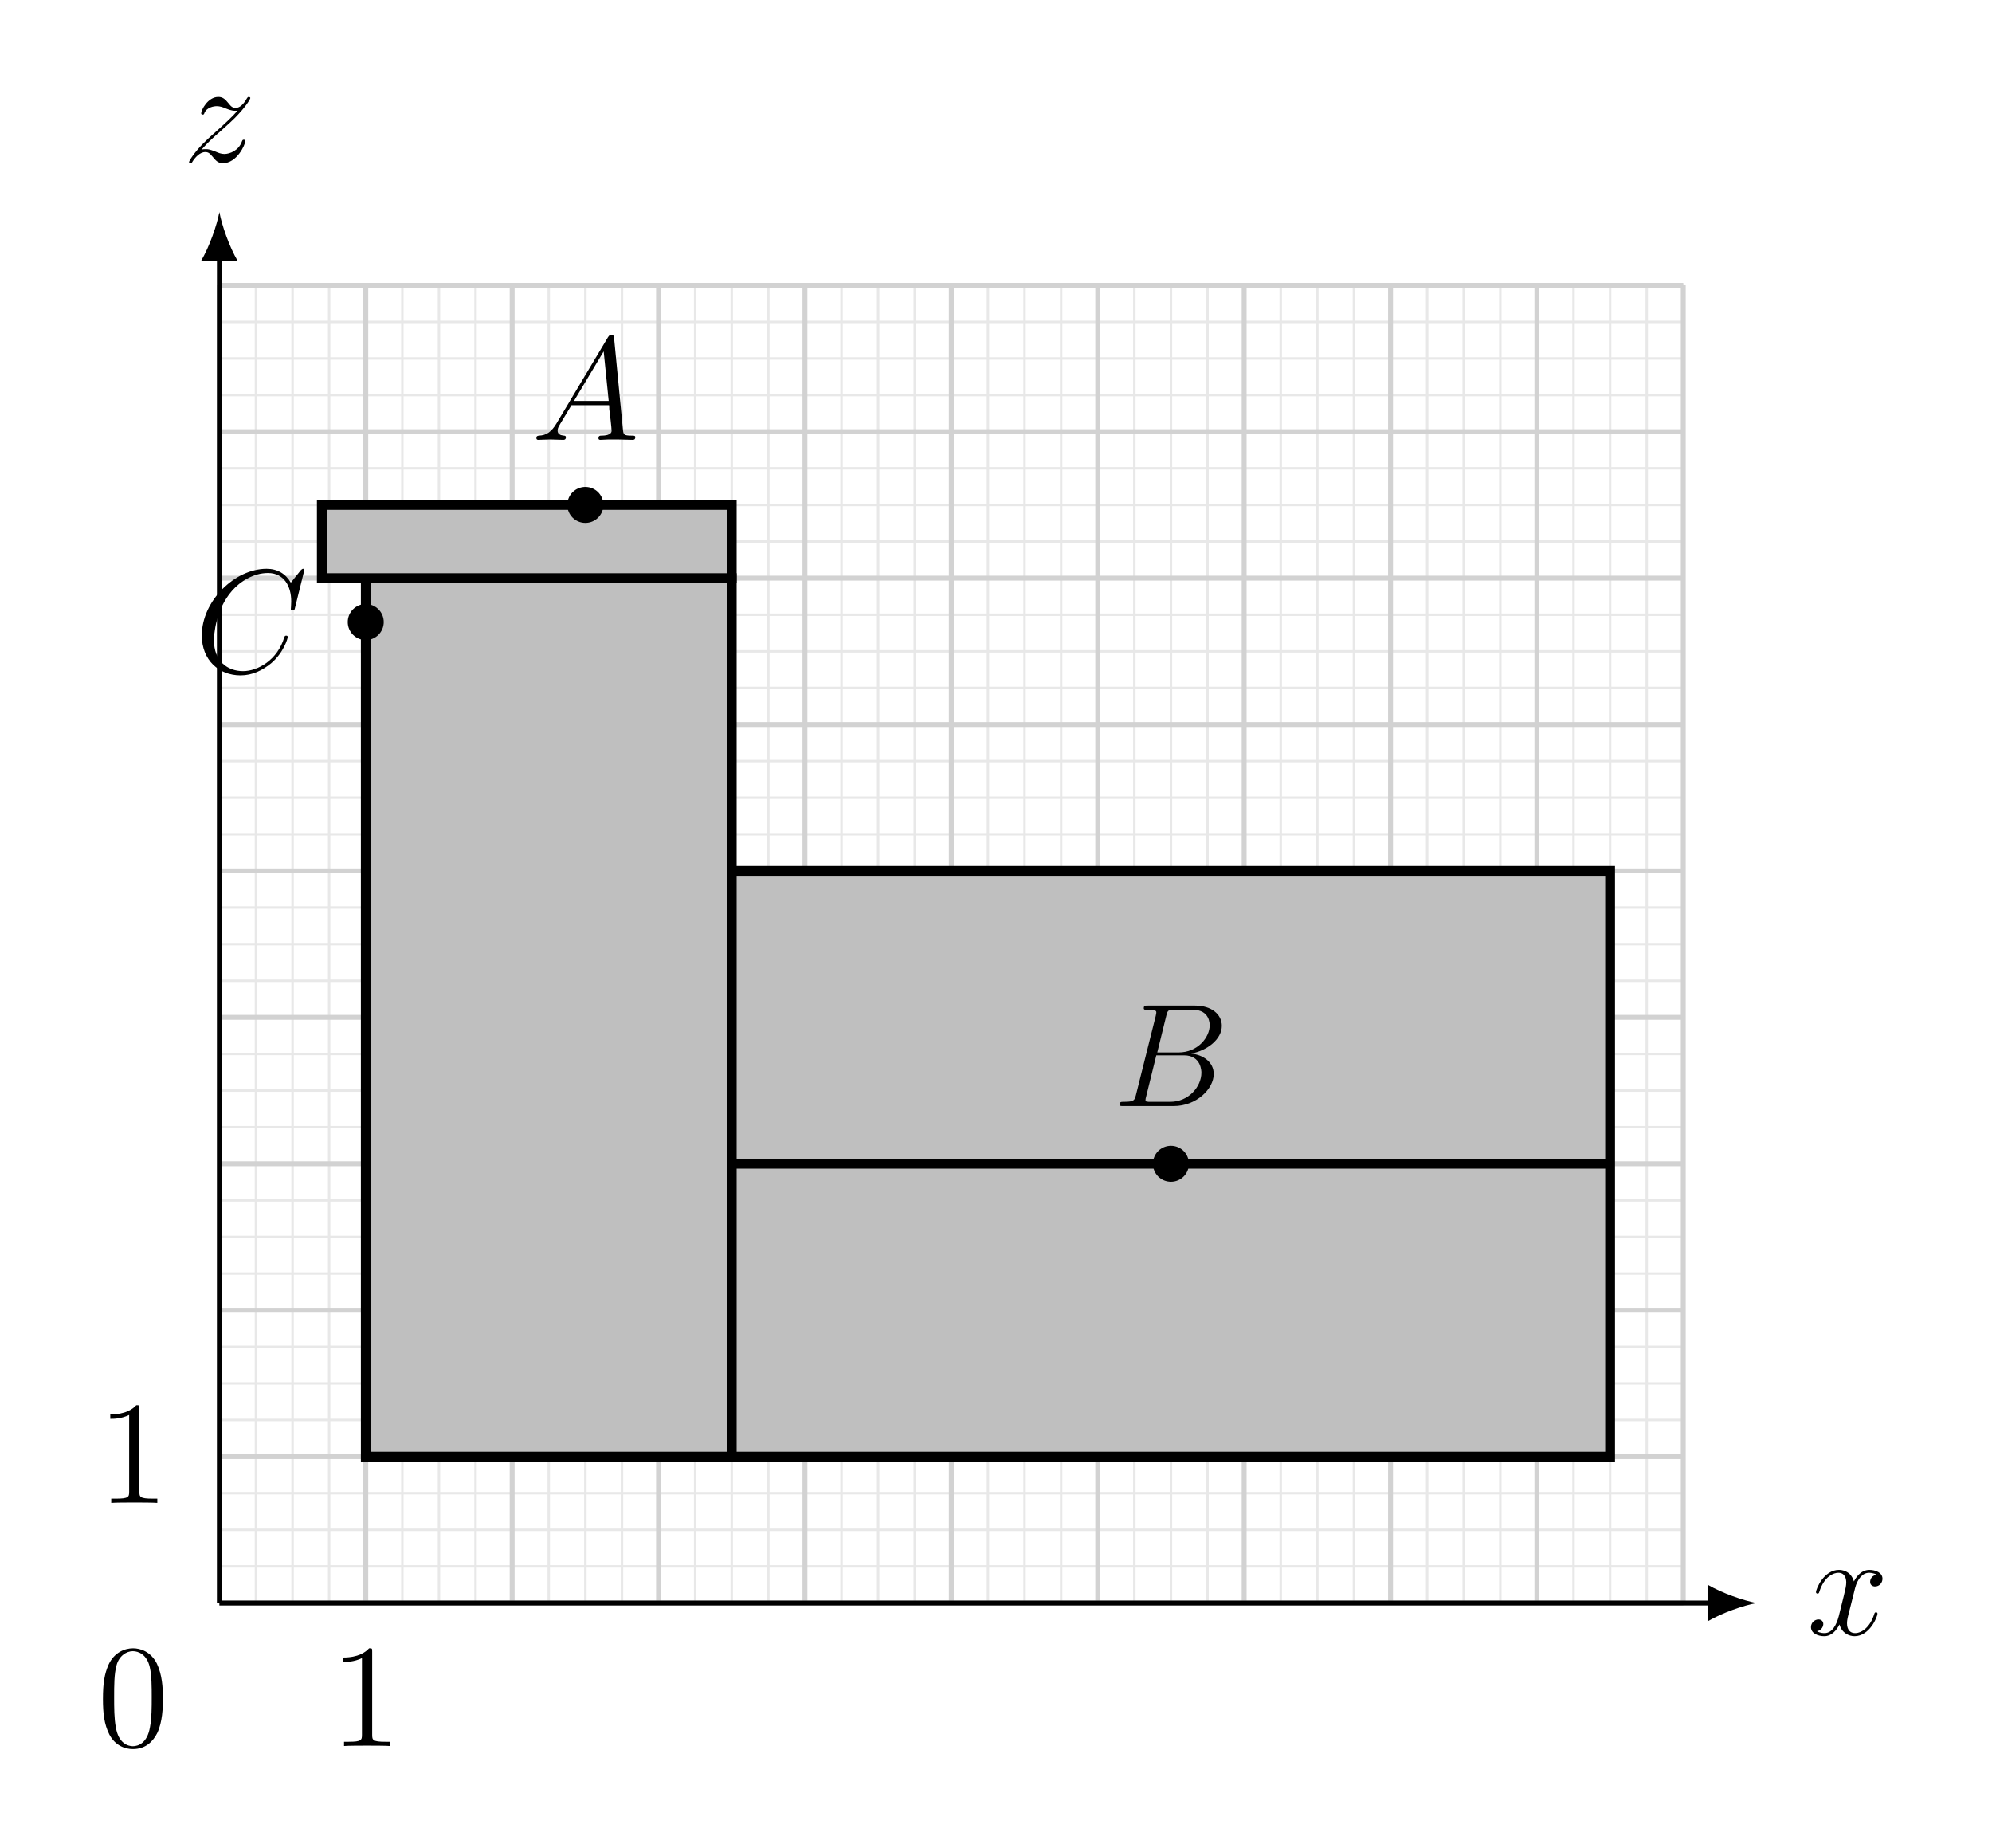
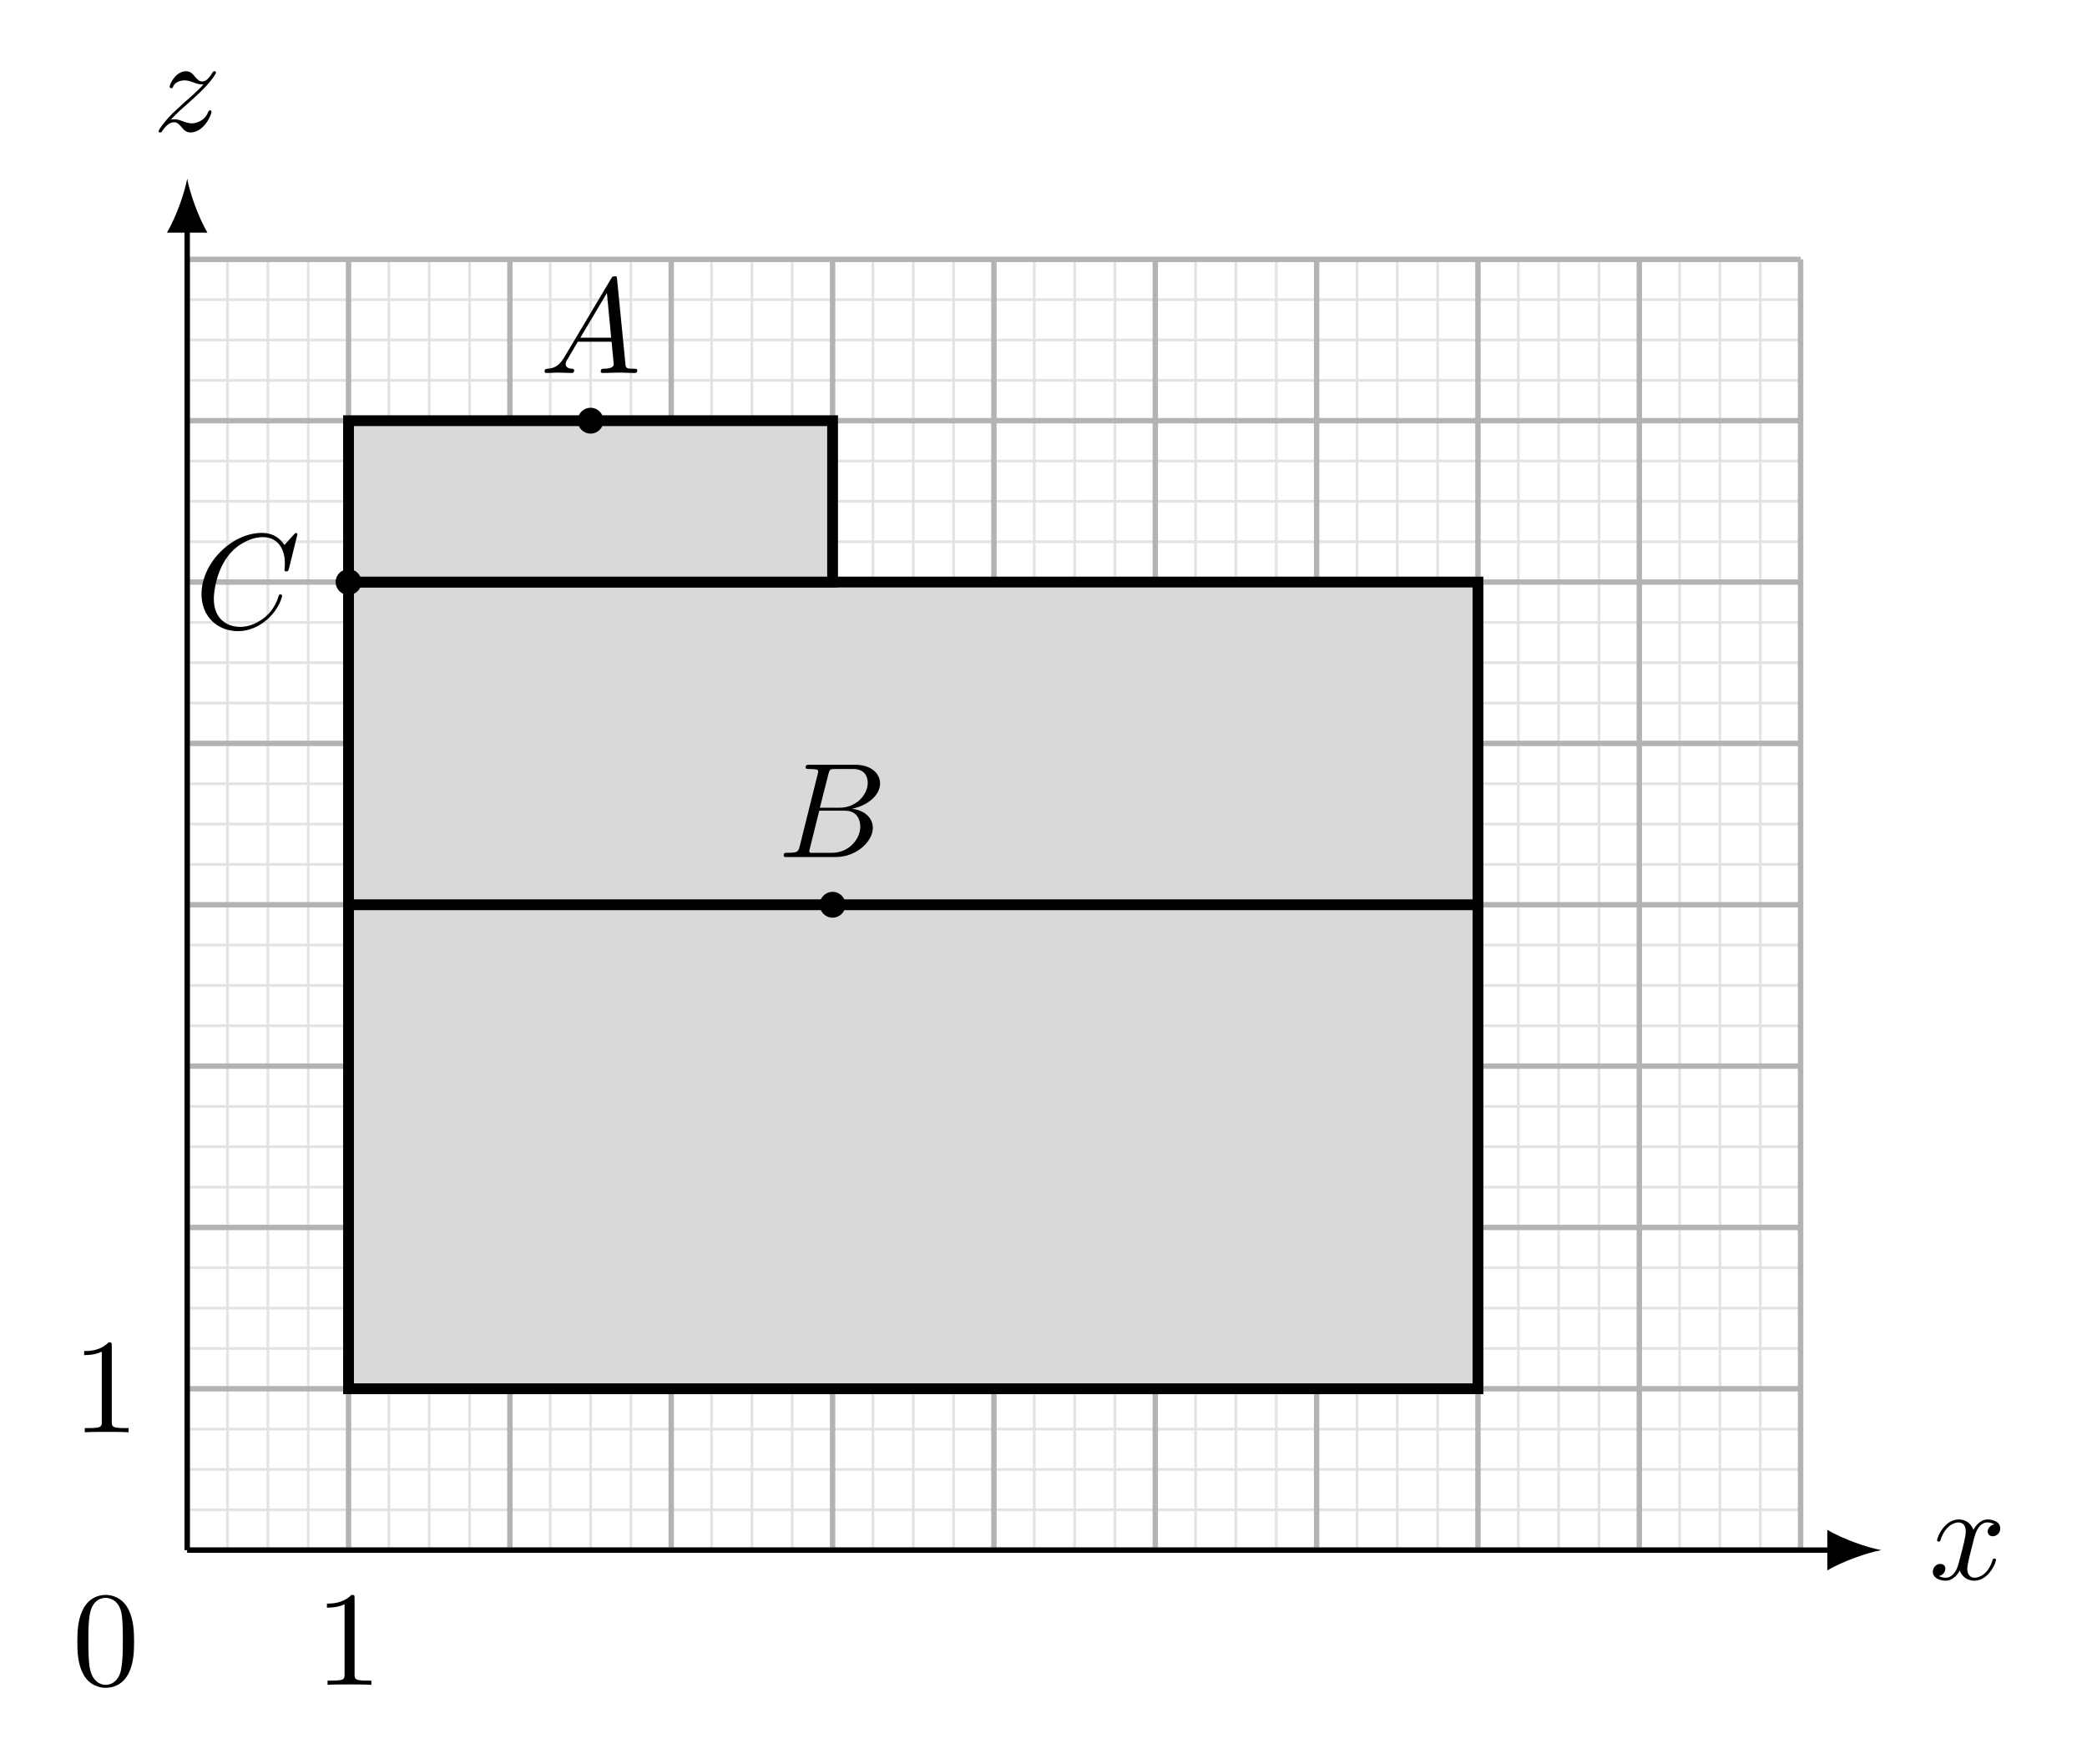
- <svg xmlns="http://www.w3.org/2000/svg" xmlns:xlink="http://www.w3.org/1999/xlink" data-source-hash="cca3a5d07bdc" width="161.487pt" height="149.752pt" viewBox="0 0 161.487 149.752" version="1.2">
+ <svg xmlns="http://www.w3.org/2000/svg" xmlns:xlink="http://www.w3.org/1999/xlink" data-source-hash="bc12124faa96" width="153.348pt" height="129.572pt" viewBox="0 0 153.348 129.572" version="1.2">
  <defs>
    <g>
      <symbol overflow="visible" id="glyph0-0">
        <path style="stroke:none;" d="" />
      </symbol>
      <symbol overflow="visible" id="glyph0-1">
-         <path style="stroke:none;" d="M 5.719 -1.703 C 5.719 -1.766 5.672 -1.812 5.609 -1.812 C 5.5 -1.812 5.484 -1.75 5.453 -1.656 C 5.125 -0.609 4.438 -0.125 3.906 -0.125 C 3.484 -0.125 3.25 -0.422 3.25 -0.922 C 3.25 -1.188 3.297 -1.375 3.5 -2.156 L 3.906 -3.781 C 4.094 -4.5 4.5 -5.016 5.047 -5.016 C 5.047 -5.016 5.406 -5.016 5.656 -4.859 C 5.266 -4.797 5.125 -4.5 5.125 -4.281 C 5.125 -4 5.359 -3.906 5.516 -3.906 C 5.875 -3.906 6.125 -4.203 6.125 -4.531 C 6.125 -5.031 5.562 -5.25 5.062 -5.25 C 4.328 -5.25 3.922 -4.547 3.812 -4.312 C 3.547 -5.203 2.797 -5.25 2.594 -5.25 C 1.375 -5.25 0.734 -3.703 0.734 -3.438 C 0.734 -3.391 0.781 -3.328 0.859 -3.328 C 0.953 -3.328 0.984 -3.391 1 -3.453 C 1.406 -4.766 2.203 -5.016 2.547 -5.016 C 3.094 -5.016 3.188 -4.516 3.188 -4.234 C 3.188 -3.969 3.125 -3.703 2.984 -3.125 L 2.578 -1.484 C 2.391 -0.781 2.047 -0.125 1.422 -0.125 C 1.359 -0.125 1.062 -0.125 0.812 -0.281 C 1.234 -0.359 1.328 -0.719 1.328 -0.859 C 1.328 -1.094 1.156 -1.234 0.938 -1.234 C 0.641 -1.234 0.328 -0.984 0.328 -0.609 C 0.328 -0.109 0.891 0.125 1.406 0.125 C 1.984 0.125 2.391 -0.328 2.641 -0.828 C 2.828 -0.125 3.422 0.125 3.859 0.125 C 5.078 0.125 5.719 -1.438 5.719 -1.703 Z M 5.719 -1.703 " />
+         <path style="stroke:none;" d="M 3.312 -3 C 3.375 -3.25 3.609 -4.172 4.297 -4.172 C 4.344 -4.172 4.578 -4.172 4.797 -4.031 C 4.516 -3.984 4.312 -3.734 4.312 -3.5 C 4.312 -3.344 4.422 -3.156 4.688 -3.156 C 4.906 -3.156 5.234 -3.328 5.234 -3.734 C 5.234 -4.25 4.641 -4.391 4.312 -4.391 C 3.734 -4.391 3.391 -3.859 3.266 -3.625 C 3.016 -4.281 2.484 -4.391 2.188 -4.391 C 1.156 -4.391 0.594 -3.109 0.594 -2.859 C 0.594 -2.766 0.688 -2.766 0.719 -2.766 C 0.797 -2.766 0.828 -2.781 0.844 -2.875 C 1.188 -3.922 1.828 -4.172 2.172 -4.172 C 2.359 -4.172 2.703 -4.078 2.703 -3.5 C 2.703 -3.188 2.547 -2.531 2.172 -1.141 C 2.016 -0.531 1.672 -0.109 1.234 -0.109 C 1.172 -0.109 0.938 -0.109 0.734 -0.234 C 0.984 -0.281 1.203 -0.5 1.203 -0.781 C 1.203 -1.047 0.984 -1.125 0.828 -1.125 C 0.531 -1.125 0.281 -0.859 0.281 -0.547 C 0.281 -0.094 0.781 0.109 1.219 0.109 C 1.875 0.109 2.234 -0.578 2.266 -0.641 C 2.375 -0.281 2.734 0.109 3.328 0.109 C 4.359 0.109 4.922 -1.172 4.922 -1.422 C 4.922 -1.516 4.828 -1.516 4.797 -1.516 C 4.719 -1.516 4.688 -1.484 4.672 -1.406 C 4.344 -0.344 3.672 -0.109 3.359 -0.109 C 2.969 -0.109 2.812 -0.422 2.812 -0.766 C 2.812 -0.984 2.875 -1.203 2.969 -1.641 Z M 3.312 -3 " />
      </symbol>
      <symbol overflow="visible" id="glyph0-2">
-         <path style="stroke:none;" d="M 5.078 -1.672 C 5.078 -1.719 5.062 -1.781 4.953 -1.781 C 4.859 -1.781 4.844 -1.734 4.797 -1.625 C 4.547 -0.922 3.844 -0.625 3.375 -0.625 C 3.125 -0.625 2.891 -0.719 2.641 -0.828 C 2.156 -1.016 2.031 -1.016 1.875 -1.016 C 1.75 -1.016 1.625 -1.016 1.516 -0.969 C 2.031 -1.547 2.438 -1.922 3.047 -2.453 C 3.75 -3.078 4.062 -3.375 4.234 -3.547 C 5.062 -4.375 5.484 -5.062 5.484 -5.156 C 5.484 -5.25 5.359 -5.25 5.359 -5.25 C 5.281 -5.25 5.25 -5.203 5.203 -5.125 C 4.906 -4.609 4.609 -4.359 4.297 -4.359 C 4.047 -4.359 3.922 -4.469 3.703 -4.75 C 3.453 -5.062 3.25 -5.25 2.891 -5.25 C 2.031 -5.25 1.5 -4.172 1.5 -3.922 C 1.5 -3.891 1.516 -3.812 1.625 -3.812 C 1.719 -3.812 1.734 -3.859 1.766 -3.953 C 1.969 -4.422 2.547 -4.5 2.766 -4.5 C 3.016 -4.5 3.25 -4.422 3.5 -4.312 C 3.953 -4.125 4.156 -4.125 4.266 -4.125 C 4.344 -4.125 4.406 -4.125 4.453 -4.141 C 4.062 -3.672 3.422 -3.094 2.891 -2.609 C 2.125 -1.938 1.922 -1.734 1.688 -1.5 C 0.953 -0.766 0.516 -0.062 0.516 0.031 C 0.516 0.094 0.578 0.125 0.641 0.125 C 0.719 0.125 0.734 0.109 0.812 -0.031 C 1 -0.328 1.391 -0.781 1.828 -0.781 C 2.078 -0.781 2.188 -0.688 2.438 -0.391 C 2.656 -0.125 2.859 0.125 3.25 0.125 C 4.406 0.125 5.078 -1.391 5.078 -1.672 Z M 5.078 -1.672 " />
+         <path style="stroke:none;" d="M 1.312 -0.828 C 1.859 -1.406 2.141 -1.641 2.5 -1.953 C 2.5 -1.969 3.109 -2.484 3.469 -2.844 C 4.422 -3.766 4.641 -4.25 4.641 -4.281 C 4.641 -4.391 4.547 -4.391 4.531 -4.391 C 4.453 -4.391 4.422 -4.359 4.375 -4.281 C 4.078 -3.797 3.875 -3.641 3.625 -3.641 C 3.391 -3.641 3.281 -3.797 3.125 -3.953 C 2.938 -4.188 2.766 -4.391 2.438 -4.391 C 1.703 -4.391 1.234 -3.469 1.234 -3.25 C 1.234 -3.203 1.266 -3.141 1.359 -3.141 C 1.453 -3.141 1.469 -3.188 1.484 -3.25 C 1.672 -3.703 2.25 -3.719 2.328 -3.719 C 2.547 -3.719 2.734 -3.656 2.953 -3.578 C 3.359 -3.422 3.469 -3.422 3.719 -3.422 C 3.359 -3 2.531 -2.281 2.344 -2.125 L 1.453 -1.297 C 0.781 -0.625 0.422 -0.062 0.422 0.016 C 0.422 0.109 0.531 0.109 0.547 0.109 C 0.625 0.109 0.641 0.094 0.703 -0.016 C 0.938 -0.359 1.234 -0.641 1.547 -0.641 C 1.781 -0.641 1.875 -0.547 2.125 -0.266 C 2.297 -0.047 2.469 0.109 2.766 0.109 C 3.734 0.109 4.312 -1.156 4.312 -1.422 C 4.312 -1.469 4.281 -1.516 4.203 -1.516 C 4.109 -1.516 4.094 -1.453 4.062 -1.391 C 3.828 -0.75 3.188 -0.562 2.875 -0.562 C 2.672 -0.562 2.484 -0.609 2.281 -0.688 C 1.938 -0.812 1.797 -0.859 1.594 -0.859 C 1.562 -0.859 1.406 -0.859 1.312 -0.828 Z M 1.312 -0.828 " />
      </symbol>
      <symbol overflow="visible" id="glyph0-3">
-         <path style="stroke:none;" d="M 8.422 -0.219 C 8.422 -0.344 8.312 -0.344 8.125 -0.344 C 7.469 -0.344 7.469 -0.453 7.422 -0.812 L 6.703 -8.25 C 6.672 -8.484 6.625 -8.516 6.5 -8.516 C 6.375 -8.516 6.312 -8.484 6.203 -8.312 L 2.031 -1.328 C 1.609 -0.625 1.203 -0.375 0.625 -0.344 C 0.5 -0.328 0.406 -0.328 0.406 -0.125 C 0.406 -0.047 0.469 0 0.547 0 L 1.516 -0.031 C 1.859 -0.031 2.234 0 2.578 0 C 2.641 0 2.797 0 2.797 -0.219 C 2.797 -0.328 2.688 -0.344 2.625 -0.344 C 2.344 -0.375 2.125 -0.469 2.125 -0.75 C 2.125 -0.922 2.188 -1.047 2.344 -1.312 L 3.25 -2.812 L 6.297 -2.812 C 6.312 -2.703 6.312 -2.609 6.312 -2.5 C 6.359 -2.188 6.5 -0.953 6.5 -0.734 C 6.5 -0.375 5.891 -0.344 5.703 -0.344 C 5.562 -0.344 5.438 -0.344 5.438 -0.125 C 5.438 0 5.547 0 5.609 0 C 5.812 0 6.062 -0.031 6.266 -0.031 L 6.938 -0.031 L 8.203 0 C 8.281 0 8.422 0 8.422 -0.219 Z M 6.266 -3.156 L 3.453 -3.156 L 5.859 -7.172 Z M 6.266 -3.156 " />
+         <path style="stroke:none;" d="M 1.781 -1.141 C 1.375 -0.469 0.984 -0.344 0.562 -0.312 C 0.438 -0.297 0.344 -0.297 0.344 -0.109 C 0.344 -0.047 0.391 0 0.469 0 C 0.75 0 1.047 -0.031 1.328 -0.031 C 1.656 -0.031 2 0 2.328 0 C 2.375 0 2.516 0 2.516 -0.188 C 2.516 -0.297 2.422 -0.312 2.344 -0.312 C 2.125 -0.328 1.891 -0.406 1.891 -0.656 C 1.891 -0.781 1.938 -0.891 2.031 -1.016 L 2.781 -2.297 L 5.266 -2.297 C 5.281 -2.078 5.422 -0.734 5.422 -0.641 C 5.422 -0.344 4.906 -0.312 4.719 -0.312 C 4.578 -0.312 4.469 -0.312 4.469 -0.109 C 4.469 0 4.594 0 4.609 0 C 5.016 0 5.453 -0.031 5.859 -0.031 C 6.109 -0.031 6.734 0 6.969 0 C 7.031 0 7.156 0 7.156 -0.203 C 7.156 -0.312 7.047 -0.312 6.922 -0.312 C 6.312 -0.312 6.312 -0.375 6.281 -0.672 L 5.672 -6.859 C 5.656 -7.062 5.656 -7.109 5.484 -7.109 C 5.328 -7.109 5.281 -7.031 5.234 -6.938 Z M 2.969 -2.594 L 4.922 -5.875 L 5.234 -2.594 Z M 2.969 -2.594 " />
      </symbol>
      <symbol overflow="visible" id="glyph0-4">
-         <path style="stroke:none;" d="M 7.562 -2.859 C 7.562 -2.969 7.469 -2.969 7.422 -2.969 C 7.312 -2.969 7.312 -2.891 7.281 -2.844 C 6.734 -0.984 5.125 -0.094 3.938 -0.094 C 2.672 -0.094 1.578 -0.906 1.578 -2.594 C 1.578 -2.984 1.688 -5.062 3.047 -6.609 C 3.703 -7.375 4.812 -8.047 5.953 -8.047 C 7.266 -8.047 7.844 -6.969 7.844 -5.75 C 7.844 -5.438 7.812 -5.172 7.812 -5.125 C 7.812 -5.016 7.922 -5.016 7.969 -5.016 C 8.094 -5.016 8.109 -5.031 8.156 -5.25 L 8.906 -8.281 C 8.906 -8.391 8.797 -8.391 8.797 -8.391 C 8.797 -8.391 8.734 -8.391 8.625 -8.281 L 7.812 -7.266 C 7.391 -7.984 6.734 -8.391 5.844 -8.391 C 3.266 -8.391 0.594 -5.781 0.594 -2.984 C 0.594 -0.984 1.984 0.25 3.734 0.25 C 4.688 0.25 5.516 -0.156 6.219 -0.734 C 7.25 -1.609 7.562 -2.766 7.562 -2.859 Z M 7.562 -2.859 " />
+         <path style="stroke:none;" d="M 7.547 -6.891 C 7.547 -6.922 7.516 -7 7.438 -7 C 7.406 -7 7.391 -6.984 7.281 -6.875 L 6.594 -6.109 C 6.5 -6.25 6.047 -7 4.938 -7 C 2.734 -7 0.5 -4.797 0.5 -2.5 C 0.5 -0.859 1.672 0.219 3.188 0.219 C 4.047 0.219 4.797 -0.172 5.328 -0.641 C 6.25 -1.453 6.422 -2.344 6.422 -2.375 C 6.422 -2.484 6.312 -2.484 6.297 -2.484 C 6.234 -2.484 6.188 -2.453 6.172 -2.375 C 6.078 -2.094 5.859 -1.391 5.172 -0.812 C 4.484 -0.266 3.859 -0.094 3.344 -0.094 C 2.453 -0.094 1.406 -0.609 1.406 -2.156 C 1.406 -2.719 1.609 -4.328 2.594 -5.484 C 3.203 -6.188 4.141 -6.688 5.016 -6.688 C 6.031 -6.688 6.625 -5.922 6.625 -4.766 C 6.625 -4.375 6.594 -4.359 6.594 -4.266 C 6.594 -4.172 6.703 -4.172 6.734 -4.172 C 6.859 -4.172 6.859 -4.188 6.922 -4.359 Z M 7.547 -6.891 " />
      </symbol>
      <symbol overflow="visible" id="glyph0-5">
-         <path style="stroke:none;" d="M 7.875 -6.547 C 7.875 -5.578 6.922 -4.344 5.344 -4.344 L 3.625 -4.344 L 4.359 -7.328 C 4.469 -7.766 4.516 -7.797 4.984 -7.797 L 6.531 -7.797 C 7.875 -7.797 7.875 -6.656 7.875 -6.547 Z M 8.203 -2.594 C 8.203 -3.562 7.344 -4.156 6.375 -4.25 C 7.672 -4.5 8.859 -5.406 8.859 -6.5 C 8.859 -7.422 8.031 -8.141 6.688 -8.141 L 2.859 -8.141 C 2.641 -8.141 2.531 -8.141 2.531 -7.922 C 2.531 -7.797 2.641 -7.797 2.812 -7.797 C 3.547 -7.797 3.547 -7.703 3.547 -7.578 C 3.547 -7.578 3.547 -7.469 3.5 -7.297 L 1.891 -0.875 C 1.781 -0.469 1.75 -0.344 0.922 -0.344 C 0.688 -0.344 0.578 -0.344 0.578 -0.125 C 0.578 0 0.641 0 0.875 0 L 4.969 0 C 6.797 0 8.203 -1.391 8.203 -2.594 Z M 7.203 -2.703 C 7.203 -1.562 6.156 -0.344 4.688 -0.344 L 3.078 -0.344 C 2.906 -0.344 2.891 -0.344 2.812 -0.359 C 2.688 -0.375 2.672 -0.391 2.672 -0.484 C 2.672 -0.578 2.688 -0.641 2.719 -0.75 L 3.547 -4.109 L 5.797 -4.109 C 7.203 -4.109 7.203 -2.797 7.203 -2.703 Z M 7.203 -2.703 " />
+         <path style="stroke:none;" d="M 1.594 -0.781 C 1.484 -0.391 1.469 -0.312 0.688 -0.312 C 0.516 -0.312 0.422 -0.312 0.422 -0.109 C 0.422 0 0.5 0 0.688 0 L 4.234 0 C 5.797 0 6.969 -1.172 6.969 -2.141 C 6.969 -2.859 6.391 -3.438 5.422 -3.547 C 6.453 -3.734 7.5 -4.469 7.5 -5.406 C 7.5 -6.141 6.844 -6.781 5.656 -6.781 L 2.328 -6.781 C 2.141 -6.781 2.031 -6.781 2.031 -6.578 C 2.031 -6.469 2.125 -6.469 2.312 -6.469 C 2.328 -6.469 2.516 -6.469 2.688 -6.453 C 2.875 -6.422 2.953 -6.422 2.953 -6.297 C 2.953 -6.25 2.953 -6.219 2.922 -6.109 Z M 3.078 -3.625 L 3.703 -6.094 C 3.797 -6.438 3.812 -6.469 4.234 -6.469 L 5.516 -6.469 C 6.391 -6.469 6.594 -5.891 6.594 -5.453 C 6.594 -4.578 5.75 -3.625 4.531 -3.625 Z M 2.641 -0.312 C 2.5 -0.312 2.484 -0.312 2.422 -0.312 C 2.328 -0.328 2.297 -0.344 2.297 -0.422 C 2.297 -0.453 2.297 -0.469 2.344 -0.641 L 3.031 -3.406 L 4.906 -3.406 C 5.859 -3.406 6.047 -2.672 6.047 -2.25 C 6.047 -1.266 5.156 -0.312 3.984 -0.312 Z M 2.641 -0.312 " />
      </symbol>
      <symbol overflow="visible" id="glyph1-0">
        <path style="stroke:none;" d="" />
      </symbol>
      <symbol overflow="visible" id="glyph1-1">
-         <path style="stroke:none;" d="M 5.344 -3.812 C 5.344 -4.797 5.281 -5.766 4.859 -6.672 C 4.359 -7.672 3.5 -7.922 2.922 -7.922 C 2.234 -7.922 1.391 -7.578 0.938 -6.594 C 0.609 -5.844 0.484 -5.109 0.484 -3.812 C 0.484 -2.656 0.578 -1.781 1 -0.938 C 1.469 -0.031 2.281 0.25 2.906 0.25 C 3.953 0.25 4.547 -0.375 4.891 -1.062 C 5.312 -1.953 5.344 -3.125 5.344 -3.812 Z M 4.438 -3.953 C 4.438 -3.156 4.438 -2.25 4.297 -1.531 C 4.078 -0.219 3.328 0.016 2.906 0.016 C 2.531 0.016 1.75 -0.203 1.531 -1.5 C 1.391 -2.219 1.391 -3.125 1.391 -3.953 C 1.391 -4.938 1.391 -5.812 1.578 -6.516 C 1.781 -7.312 2.391 -7.688 2.906 -7.688 C 3.359 -7.688 4.047 -7.422 4.281 -6.391 C 4.438 -5.703 4.438 -4.766 4.438 -3.953 Z M 4.438 -3.953 " />
+         <path style="stroke:none;" d="M 4.562 -3.172 C 4.562 -3.969 4.516 -4.766 4.172 -5.5 C 3.703 -6.453 2.891 -6.609 2.484 -6.609 C 1.891 -6.609 1.156 -6.344 0.75 -5.422 C 0.438 -4.75 0.391 -3.969 0.391 -3.172 C 0.391 -2.438 0.422 -1.531 0.828 -0.781 C 1.266 0.016 1.984 0.219 2.469 0.219 C 3 0.219 3.766 0.016 4.203 -0.938 C 4.516 -1.625 4.562 -2.391 4.562 -3.172 Z M 2.469 0 C 2.078 0 1.5 -0.25 1.312 -1.203 C 1.203 -1.797 1.203 -2.703 1.203 -3.297 C 1.203 -3.922 1.203 -4.578 1.297 -5.125 C 1.484 -6.297 2.219 -6.391 2.469 -6.391 C 2.797 -6.391 3.453 -6.219 3.641 -5.234 C 3.734 -4.672 3.734 -3.922 3.734 -3.297 C 3.734 -2.547 3.734 -1.875 3.625 -1.234 C 3.484 -0.297 2.922 0 2.469 0 Z M 2.469 0 " />
      </symbol>
      <symbol overflow="visible" id="glyph1-2">
-         <path style="stroke:none;" d="M 4.891 0 L 4.891 -0.344 L 4.516 -0.344 C 3.469 -0.344 3.438 -0.484 3.438 -0.922 L 3.438 -7.641 C 3.438 -7.922 3.438 -7.922 3.188 -7.922 C 2.906 -7.609 2.312 -7.172 1.078 -7.172 L 1.078 -6.812 C 1.359 -6.812 1.953 -6.812 2.609 -7.125 L 2.609 -0.922 C 2.609 -0.484 2.578 -0.344 1.531 -0.344 L 1.156 -0.344 L 1.156 0 C 1.484 -0.031 2.641 -0.031 3.031 -0.031 C 3.422 -0.031 4.562 -0.031 4.891 0 Z M 4.891 0 " />
+         <path style="stroke:none;" d="M 2.922 -6.344 C 2.922 -6.594 2.922 -6.609 2.688 -6.609 C 2.078 -5.969 1.203 -5.969 0.891 -5.969 L 0.891 -5.672 C 1.078 -5.672 1.672 -5.672 2.188 -5.922 L 2.188 -0.781 C 2.188 -0.422 2.156 -0.312 1.266 -0.312 L 0.938 -0.312 L 0.938 0 C 1.297 -0.031 2.156 -0.031 2.547 -0.031 C 2.953 -0.031 3.812 -0.031 4.156 0 L 4.156 -0.312 L 3.844 -0.312 C 2.953 -0.312 2.922 -0.422 2.922 -0.781 Z M 2.922 -6.344 " />
      </symbol>
    </g>
  </defs>
  <g id="surface1">
-     <path style="fill:none;stroke-width:0.199;stroke-linecap:butt;stroke-linejoin:miter;stroke:rgb(90.999%,90.999%,90.999%);stroke-opacity:1;stroke-miterlimit:10;" d="M 0.002 -0 L 119.054 -0 M 0.002 2.978 L 119.054 2.978 M 0.002 5.952 L 119.054 5.952 M 0.002 8.93 L 119.054 8.93 M 0.002 11.904 L 119.054 11.904 M 0.002 14.883 L 119.054 14.883 M 0.002 17.857 L 119.054 17.857 M 0.002 20.835 L 119.054 20.835 M 0.002 23.809 L 119.054 23.809 M 0.002 26.788 L 119.054 26.788 M 0.002 29.766 L 119.054 29.766 M 0.002 32.74 L 119.054 32.74 M 0.002 35.718 L 119.054 35.718 M 0.002 38.692 L 119.054 38.692 M 0.002 41.671 L 119.054 41.671 M 0.002 44.645 L 119.054 44.645 M 0.002 47.623 L 119.054 47.623 M 0.002 50.597 L 119.054 50.597 M 0.002 53.575 L 119.054 53.575 M 0.002 56.55 L 119.054 56.55 M 0.002 59.528 L 119.054 59.528 M 0.002 62.506 L 119.054 62.506 M 0.002 65.48 L 119.054 65.48 M 0.002 68.459 L 119.054 68.459 M 0.002 71.433 L 119.054 71.433 M 0.002 74.411 L 119.054 74.411 M 0.002 77.385 L 119.054 77.385 M 0.002 80.363 L 119.054 80.363 M 0.002 83.338 L 119.054 83.338 M 0.002 86.316 L 119.054 86.316 M 0.002 89.29 L 119.054 89.29 M 0.002 92.268 L 119.054 92.268 M 0.002 95.247 L 119.054 95.247 M 0.002 98.221 L 119.054 98.221 M 0.002 101.199 L 119.054 101.199 M 0.002 104.173 L 119.054 104.173 M 0.002 107.151 L 119.054 107.151 M 0.002 -0 L 0.002 107.151 M 2.976 -0 L 2.976 107.151 M 5.954 -0 L 5.954 107.151 M 8.928 -0 L 8.928 107.151 M 11.907 -0 L 11.907 107.151 M 14.881 -0 L 14.881 107.151 M 17.859 -0 L 17.859 107.151 M 20.833 -0 L 20.833 107.151 M 23.811 -0 L 23.811 107.151 M 26.786 -0 L 26.786 107.151 M 29.764 -0 L 29.764 107.151 M 32.742 -0 L 32.742 107.151 M 35.716 -0 L 35.716 107.151 M 38.694 -0 L 38.694 107.151 M 41.669 -0 L 41.669 107.151 M 44.647 -0 L 44.647 107.151 M 47.621 -0 L 47.621 107.151 M 50.599 -0 L 50.599 107.151 M 53.574 -0 L 53.574 107.151 M 56.552 -0 L 56.552 107.151 M 59.526 -0 L 59.526 107.151 M 62.504 -0 L 62.504 107.151 M 65.482 -0 L 65.482 107.151 M 68.457 -0 L 68.457 107.151 M 71.435 -0 L 71.435 107.151 M 74.409 -0 L 74.409 107.151 M 77.387 -0 L 77.387 107.151 M 80.362 -0 L 80.362 107.151 M 83.34 -0 L 83.34 107.151 M 86.314 -0 L 86.314 107.151 M 89.292 -0 L 89.292 107.151 M 92.266 -0 L 92.266 107.151 M 95.245 -0 L 95.245 107.151 M 98.223 -0 L 98.223 107.151 M 101.197 -0 L 101.197 107.151 M 104.175 -0 L 104.175 107.151 M 107.15 -0 L 107.15 107.151 M 110.128 -0 L 110.128 107.151 M 113.102 -0 L 113.102 107.151 M 116.08 -0 L 116.08 107.151 M 119.054 -0 L 119.054 107.151 " transform="matrix(0.996833,0,0,-0.996833,17.78351,129.9371)" />
-     <path style="fill:none;stroke-width:0.399;stroke-linecap:butt;stroke-linejoin:miter;stroke:rgb(82.5%,82.5%,82.5%);stroke-opacity:1;stroke-miterlimit:10;" d="M 0.002 -0 L 119.054 -0 M 0.002 11.904 L 119.054 11.904 M 0.002 23.809 L 119.054 23.809 M 0.002 35.718 L 119.054 35.718 M 0.002 47.623 L 119.054 47.623 M 0.002 59.528 L 119.054 59.528 M 0.002 71.433 L 119.054 71.433 M 0.002 83.338 L 119.054 83.338 M 0.002 95.247 L 119.054 95.247 M 0.002 107.147 L 119.054 107.147 M 0.002 -0 L 0.002 107.151 M 11.907 -0 L 11.907 107.151 M 23.811 -0 L 23.811 107.151 M 35.716 -0 L 35.716 107.151 M 47.621 -0 L 47.621 107.151 M 59.526 -0 L 59.526 107.151 M 71.435 -0 L 71.435 107.151 M 83.34 -0 L 83.34 107.151 M 95.245 -0 L 95.245 107.151 M 107.15 -0 L 107.15 107.151 M 119.051 -0 L 119.051 107.151 " transform="matrix(0.996833,0,0,-0.996833,17.78351,129.9371)" />
-     <path style="fill:none;stroke-width:0.399;stroke-linecap:butt;stroke-linejoin:miter;stroke:rgb(0%,0%,0%);stroke-opacity:1;stroke-miterlimit:10;" d="M 0.002 -0 L 121.421 -0 " transform="matrix(0.996833,0,0,-0.996833,17.78351,129.9371)" />
-     <path style=" stroke:none;fill-rule:nonzero;fill:rgb(0%,0%,0%);fill-opacity:1;" d="M 142.398 129.938 C 141.336 129.738 139.617 129.145 138.426 128.449 L 138.426 131.426 C 139.617 130.73 141.336 130.137 142.398 129.938 " />
+     <path style="fill:none;stroke-width:0.199;stroke-linecap:butt;stroke-linejoin:miter;stroke:rgb(89%,89%,89%);stroke-opacity:1;stroke-miterlimit:10;" d="M -0.002 0.002 L 119.057 0.002 M -0.002 2.975 L 119.057 2.975 M -0.002 5.953 L 119.057 5.953 M -0.002 8.93 L 119.057 8.93 M -0.002 11.904 L 119.057 11.904 M -0.002 14.881 L 119.057 14.881 M -0.002 17.859 L 119.057 17.859 M -0.002 20.836 L 119.057 20.836 M -0.002 23.809 L 119.057 23.809 M -0.002 26.787 L 119.057 26.787 M -0.002 29.764 L 119.057 29.764 M -0.002 32.742 L 119.057 32.742 M -0.002 35.715 L 119.057 35.715 M -0.002 38.693 L 119.057 38.693 M -0.002 41.67 L 119.057 41.67 M -0.002 44.648 L 119.057 44.648 M -0.002 47.621 L 119.057 47.621 M -0.002 50.599 L 119.057 50.599 M -0.002 53.576 L 119.057 53.576 M -0.002 56.55 L 119.057 56.55 M -0.002 59.527 L 119.057 59.527 M -0.002 62.505 L 119.057 62.505 M -0.002 65.482 L 119.057 65.482 M -0.002 68.456 L 119.057 68.456 M -0.002 71.433 L 119.057 71.433 M -0.002 74.41 L 119.057 74.41 M -0.002 77.388 L 119.057 77.388 M -0.002 80.361 L 119.057 80.361 M -0.002 83.339 L 119.057 83.339 M -0.002 86.316 L 119.057 86.316 M -0.002 89.294 L 119.057 89.294 M -0.002 92.267 L 119.057 92.267 M -0.002 95.245 L 119.057 95.245 M -0.002 0.002 L -0.002 95.245 M 2.976 0.002 L 2.976 95.245 M 5.953 0.002 L 5.953 95.245 M 8.931 0.002 L 8.931 95.245 M 11.904 0.002 L 11.904 95.245 M 14.882 0.002 L 14.882 95.245 M 17.859 0.002 L 17.859 95.245 M 20.837 0.002 L 20.837 95.245 M 23.81 0.002 L 23.81 95.245 M 26.788 0.002 L 26.788 95.245 M 29.765 0.002 L 29.765 95.245 M 32.739 0.002 L 32.739 95.245 M 35.716 0.002 L 35.716 95.245 M 38.693 0.002 L 38.693 95.245 M 41.671 0.002 L 41.671 95.245 M 44.644 0.002 L 44.644 95.245 M 47.622 0.002 L 47.622 95.245 M 50.599 0.002 L 50.599 95.245 M 53.577 0.002 L 53.577 95.245 M 56.55 0.002 L 56.55 95.245 M 59.528 0.002 L 59.528 95.245 M 62.505 0.002 L 62.505 95.245 M 65.483 0.002 L 65.483 95.245 M 68.456 0.002 L 68.456 95.245 M 71.434 0.002 L 71.434 95.245 M 74.411 0.002 L 74.411 95.245 M 77.385 0.002 L 77.385 95.245 M 80.362 0.002 L 80.362 95.245 M 83.34 0.002 L 83.34 95.245 M 86.317 0.002 L 86.317 95.245 M 89.29 0.002 L 89.29 95.245 M 92.268 0.002 L 92.268 95.245 M 95.245 0.002 L 95.245 95.245 M 98.223 0.002 L 98.223 95.245 M 101.196 0.002 L 101.196 95.245 M 104.174 0.002 L 104.174 95.245 M 107.151 0.002 L 107.151 95.245 M 110.125 0.002 L 110.125 95.245 M 113.102 0.002 L 113.102 95.245 M 116.08 0.002 L 116.08 95.245 M 119.057 0.002 L 119.057 95.245 " transform="matrix(0.995766,0,0,-0.995766,13.75552,113.8962)" />
+     <path style="fill:none;stroke-width:0.399;stroke-linecap:butt;stroke-linejoin:miter;stroke:rgb(70%,70%,70%);stroke-opacity:1;stroke-miterlimit:10;" d="M -0.002 0.002 L 119.057 0.002 M -0.002 11.908 L 119.057 11.908 M -0.002 23.809 L 119.057 23.809 M -0.002 35.715 L 119.057 35.715 M -0.002 47.621 L 119.057 47.621 M -0.002 59.527 L 119.057 59.527 M -0.002 71.433 L 119.057 71.433 M -0.002 83.339 L 119.057 83.339 M -0.002 95.241 L 119.057 95.241 M -0.002 0.002 L -0.002 95.245 M 11.904 0.002 L 11.904 95.245 M 23.81 0.002 L 23.81 95.245 M 35.716 0.002 L 35.716 95.245 M 47.622 0.002 L 47.622 95.245 M 59.528 0.002 L 59.528 95.245 M 71.434 0.002 L 71.434 95.245 M 83.34 0.002 L 83.34 95.245 M 95.245 0.002 L 95.245 95.245 M 107.151 0.002 L 107.151 95.245 M 119.053 0.002 L 119.053 95.245 " transform="matrix(0.995766,0,0,-0.995766,13.75552,113.8962)" />
+     <path style="fill:none;stroke-width:0.399;stroke-linecap:butt;stroke-linejoin:miter;stroke:rgb(0%,0%,0%);stroke-opacity:1;stroke-miterlimit:10;" d="M -0.002 0.002 L 121.423 0.002 " transform="matrix(0.995766,0,0,-0.995766,13.75552,113.8962)" />
+     <path style=" stroke:none;fill-rule:nonzero;fill:rgb(0%,0%,0%);fill-opacity:1;" d="M 138.234 113.895 C 137.176 113.699 135.457 113.102 134.266 112.406 L 134.266 115.383 C 135.457 114.691 137.176 114.094 138.234 113.895 " />
    <g style="fill:rgb(0%,0%,0%);fill-opacity:1;">
-       <use xlink:href="#glyph0-1" x="146.483" y="132.503" />
+       <use xlink:href="#glyph0-1" x="141.738" y="116.032" />
    </g>
-     <path style="fill:none;stroke-width:0.399;stroke-linecap:butt;stroke-linejoin:miter;stroke:rgb(0%,0%,0%);stroke-opacity:1;stroke-miterlimit:10;" d="M 0.002 -0 L 0.002 109.518 " transform="matrix(0.996833,0,0,-0.996833,17.78351,129.9371)" />
-     <path style=" stroke:none;fill-rule:nonzero;fill:rgb(0%,0%,0%);fill-opacity:1;" d="M 17.785 17.191 C 17.586 18.25 16.988 19.973 16.293 21.164 L 19.273 21.164 C 18.578 19.973 17.98 18.25 17.785 17.191 " />
+     <path style="fill:none;stroke-width:0.399;stroke-linecap:butt;stroke-linejoin:miter;stroke:rgb(0%,0%,0%);stroke-opacity:1;stroke-miterlimit:10;" d="M -0.002 0.002 L -0.002 97.61 " transform="matrix(0.995766,0,0,-0.995766,13.75552,113.8962)" />
+     <path style=" stroke:none;fill-rule:nonzero;fill:rgb(0%,0%,0%);fill-opacity:1;" d="M 13.754 13.129 C 13.559 14.184 12.961 15.906 12.266 17.094 L 15.242 17.094 C 14.551 15.906 13.953 14.184 13.754 13.129 " />
    <g style="fill:rgb(0%,0%,0%);fill-opacity:1;">
-       <use xlink:href="#glyph0-2" x="14.808" y="13.105" />
+       <use xlink:href="#glyph0-2" x="11.23" y="9.624" />
    </g>
    <g style="fill:rgb(0%,0%,0%);fill-opacity:1;">
-       <use xlink:href="#glyph1-1" x="7.862" y="141.529" />
+       <use xlink:href="#glyph1-1" x="5.291" y="123.794" />
    </g>
    <g style="fill:rgb(0%,0%,0%);fill-opacity:1;">
-       <use xlink:href="#glyph1-2" x="26.734" y="141.529" />
+       <use xlink:href="#glyph1-2" x="23.131" y="123.794" />
    </g>
    <g style="fill:rgb(0%,0%,0%);fill-opacity:1;">
-       <use xlink:href="#glyph1-2" x="7.862" y="121.822" />
+       <use xlink:href="#glyph1-2" x="5.291" y="105.238" />
    </g>
-     <path style="fill-rule:nonzero;fill:rgb(75%,75%,75%);fill-opacity:1;stroke-width:0.797;stroke-linecap:butt;stroke-linejoin:miter;stroke:rgb(0%,0%,0%);stroke-opacity:1;stroke-miterlimit:10;" d="M 11.907 11.904 L 11.907 83.338 L 41.669 83.338 L 41.669 11.904 Z M 11.907 11.904 " transform="matrix(0.996833,0,0,-0.996833,17.78351,129.9371)" />
-     <path style="fill-rule:nonzero;fill:rgb(75%,75%,75%);fill-opacity:1;stroke-width:0.797;stroke-linecap:butt;stroke-linejoin:miter;stroke:rgb(0%,0%,0%);stroke-opacity:1;stroke-miterlimit:10;" d="M 8.333 83.338 L 8.333 89.29 L 41.669 89.29 L 41.669 83.338 Z M 8.333 83.338 " transform="matrix(0.996833,0,0,-0.996833,17.78351,129.9371)" />
-     <path style=" stroke:none;fill-rule:nonzero;fill:rgb(0%,0%,0%);fill-opacity:1;" d="M 48.914 40.93 C 48.914 40.121 48.258 39.469 47.453 39.469 C 46.648 39.469 45.992 40.121 45.992 40.93 C 45.992 41.734 46.648 42.387 47.453 42.387 C 48.258 42.387 48.914 41.734 48.914 40.93 Z M 48.914 40.93 " />
+     <path style="fill-rule:nonzero;fill:rgb(84.999%,84.999%,84.999%);fill-opacity:1;stroke-width:0.797;stroke-linecap:butt;stroke-linejoin:miter;stroke:rgb(0%,0%,0%);stroke-opacity:1;stroke-miterlimit:10;" d="M 11.904 11.908 L 11.904 71.433 L 95.245 71.433 L 95.245 11.908 Z M 11.904 11.908 " transform="matrix(0.995766,0,0,-0.995766,13.75552,113.8962)" />
+     <path style="fill:none;stroke-width:0.797;stroke-linecap:butt;stroke-linejoin:miter;stroke:rgb(0%,0%,0%);stroke-opacity:1;stroke-miterlimit:10;" d="M 11.904 47.621 L 95.245 47.621 " transform="matrix(0.995766,0,0,-0.995766,13.75552,113.8962)" />
+     <path style="fill-rule:nonzero;fill:rgb(84.999%,84.999%,84.999%);fill-opacity:1;stroke-width:0.797;stroke-linecap:butt;stroke-linejoin:miter;stroke:rgb(0%,0%,0%);stroke-opacity:1;stroke-miterlimit:10;" d="M 11.904 71.433 L 11.904 83.339 L 47.622 83.339 L 47.622 71.433 Z M 11.904 71.433 " transform="matrix(0.995766,0,0,-0.995766,13.75552,113.8962)" />
+     <path style=" stroke:none;fill-rule:nonzero;fill:rgb(0%,0%,0%);fill-opacity:1;" d="M 44.344 30.91 C 44.344 30.387 43.918 29.961 43.395 29.961 C 42.871 29.961 42.445 30.387 42.445 30.91 C 42.445 31.434 42.871 31.859 43.395 31.859 C 43.918 31.859 44.344 31.434 44.344 30.91 Z M 44.344 30.91 " />
    <g style="fill:rgb(0%,0%,0%);fill-opacity:1;">
-       <use xlink:href="#glyph0-3" x="43.079" y="35.655" />
+       <use xlink:href="#glyph0-3" x="39.673" y="27.406" />
    </g>
-     <path style=" stroke:none;fill-rule:nonzero;fill:rgb(0%,0%,0%);fill-opacity:1;" d="M 31.109 50.422 C 31.109 49.617 30.457 48.961 29.652 48.961 C 28.844 48.961 28.191 49.617 28.191 50.422 C 28.191 51.227 28.844 51.883 29.652 51.883 C 30.457 51.883 31.109 51.227 31.109 50.422 Z M 31.109 50.422 " />
+     <path style=" stroke:none;fill-rule:nonzero;fill:rgb(0%,0%,0%);fill-opacity:1;" d="M 26.559 42.766 C 26.559 42.242 26.133 41.816 25.609 41.816 C 25.086 41.816 24.664 42.242 24.664 42.766 C 24.664 43.289 25.086 43.715 25.609 43.715 C 26.133 43.715 26.559 43.289 26.559 42.766 Z M 26.559 42.766 " />
    <g style="fill:rgb(0%,0%,0%);fill-opacity:1;">
-       <use xlink:href="#glyph0-4" x="15.766" y="54.495" />
+       <use xlink:href="#glyph0-4" x="14.306" y="46.155" />
    </g>
-     <path style="fill-rule:nonzero;fill:rgb(75%,75%,75%);fill-opacity:1;stroke-width:0.797;stroke-linecap:butt;stroke-linejoin:miter;stroke:rgb(0%,0%,0%);stroke-opacity:1;stroke-miterlimit:10;" d="M 41.669 11.904 L 41.669 59.528 L 113.102 59.528 L 113.102 11.904 Z M 41.669 11.904 " transform="matrix(0.996833,0,0,-0.996833,17.78351,129.9371)" />
-     <path style="fill:none;stroke-width:0.797;stroke-linecap:butt;stroke-linejoin:miter;stroke:rgb(0%,0%,0%);stroke-opacity:1;stroke-miterlimit:10;" d="M 41.669 35.718 L 113.102 35.718 " transform="matrix(0.996833,0,0,-0.996833,17.78351,129.9371)" />
-     <path style=" stroke:none;fill-rule:nonzero;fill:rgb(0%,0%,0%);fill-opacity:1;" d="M 96.383 94.332 C 96.383 93.527 95.73 92.875 94.926 92.875 C 94.117 92.875 93.465 93.527 93.465 94.332 C 93.465 95.141 94.117 95.793 94.926 95.793 C 95.73 95.793 96.383 95.141 96.383 94.332 Z M 96.383 94.332 " />
+     <path style=" stroke:none;fill-rule:nonzero;fill:rgb(0%,0%,0%);fill-opacity:1;" d="M 62.125 66.477 C 62.125 65.953 61.699 65.527 61.176 65.527 C 60.652 65.527 60.227 65.953 60.227 66.477 C 60.227 67 60.652 67.426 61.176 67.426 C 61.699 67.426 62.125 67 62.125 66.477 Z M 62.125 66.477 " />
    <g style="fill:rgb(0%,0%,0%);fill-opacity:1;">
-       <use xlink:href="#glyph0-5" x="90.191" y="89.653" />
+       <use xlink:href="#glyph0-5" x="57.165" y="62.971" />
    </g>
  </g>
</svg>
